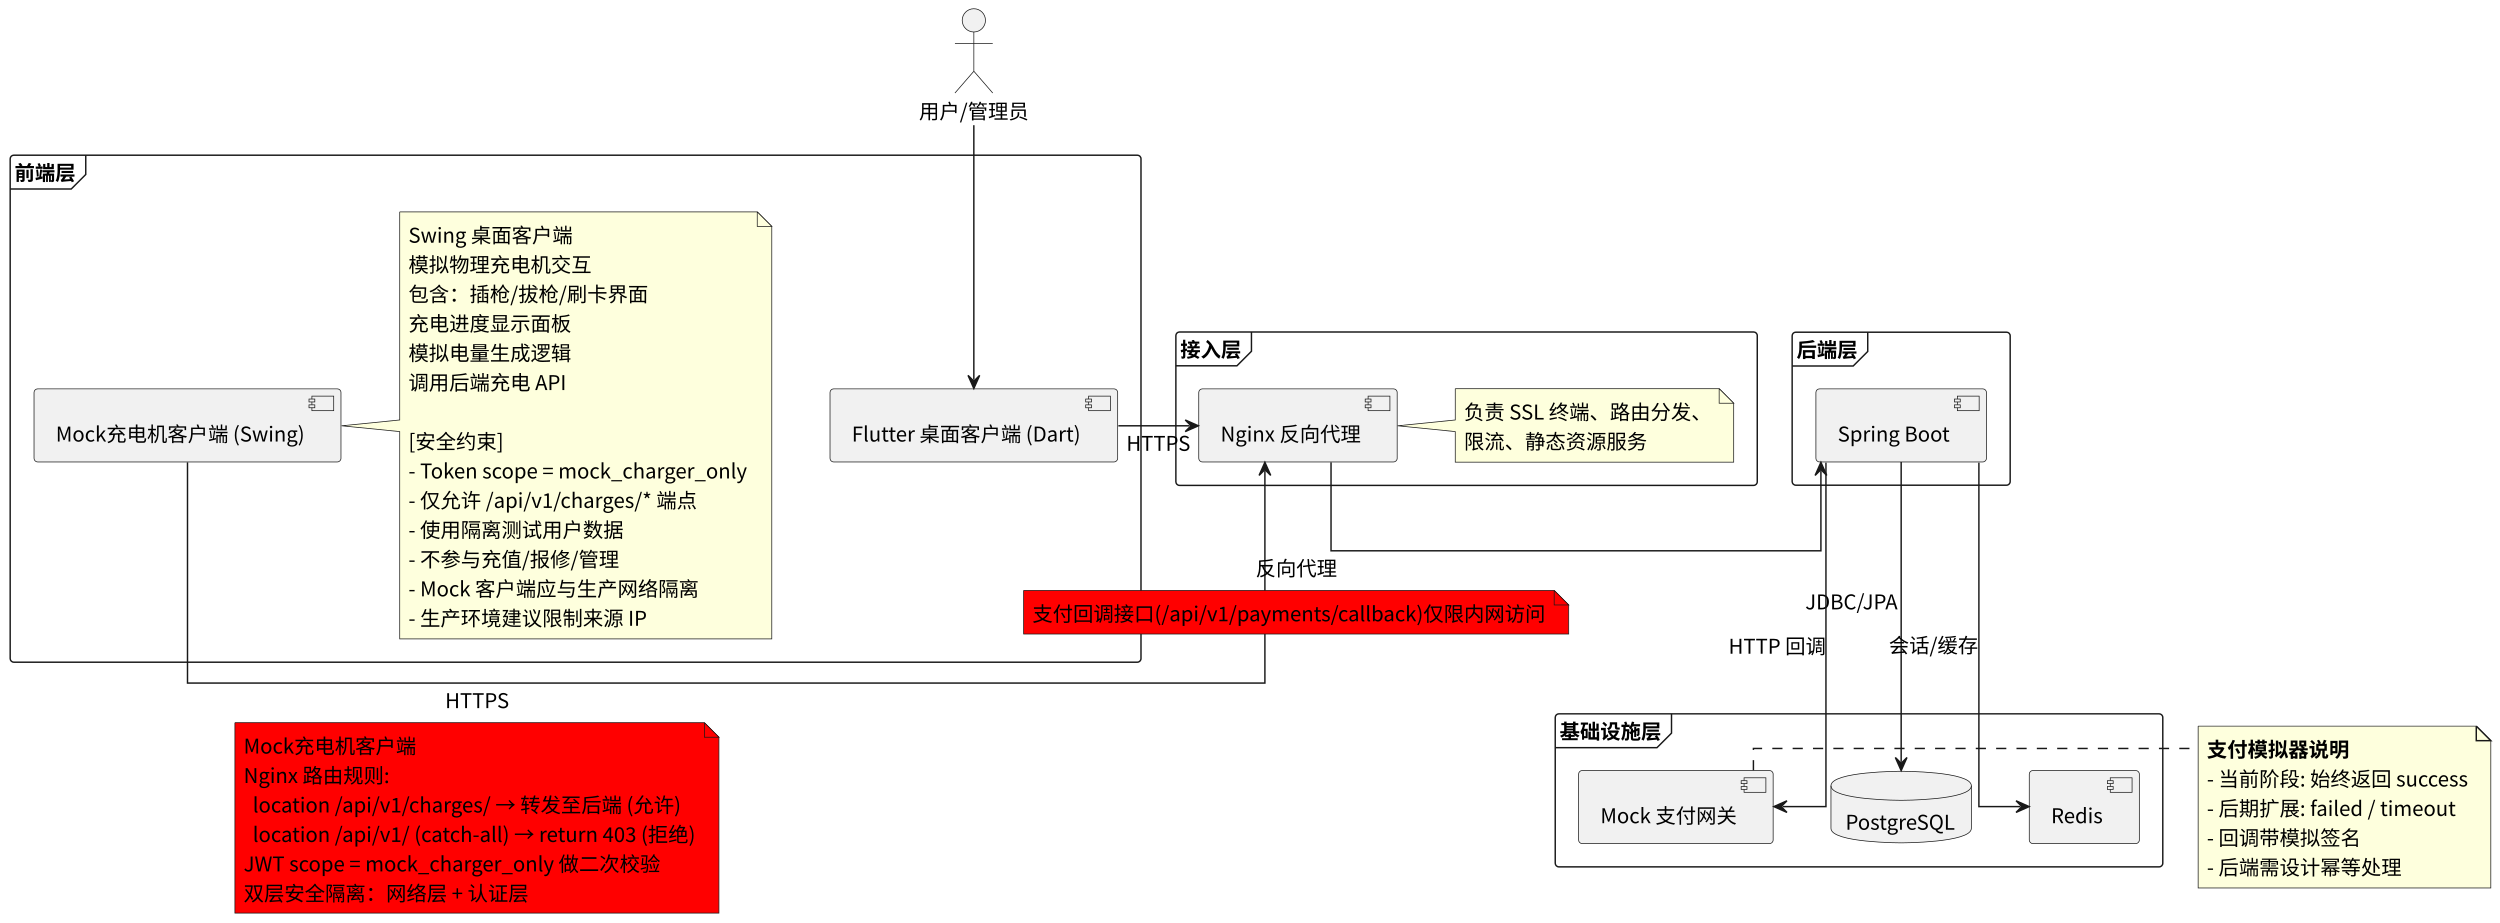
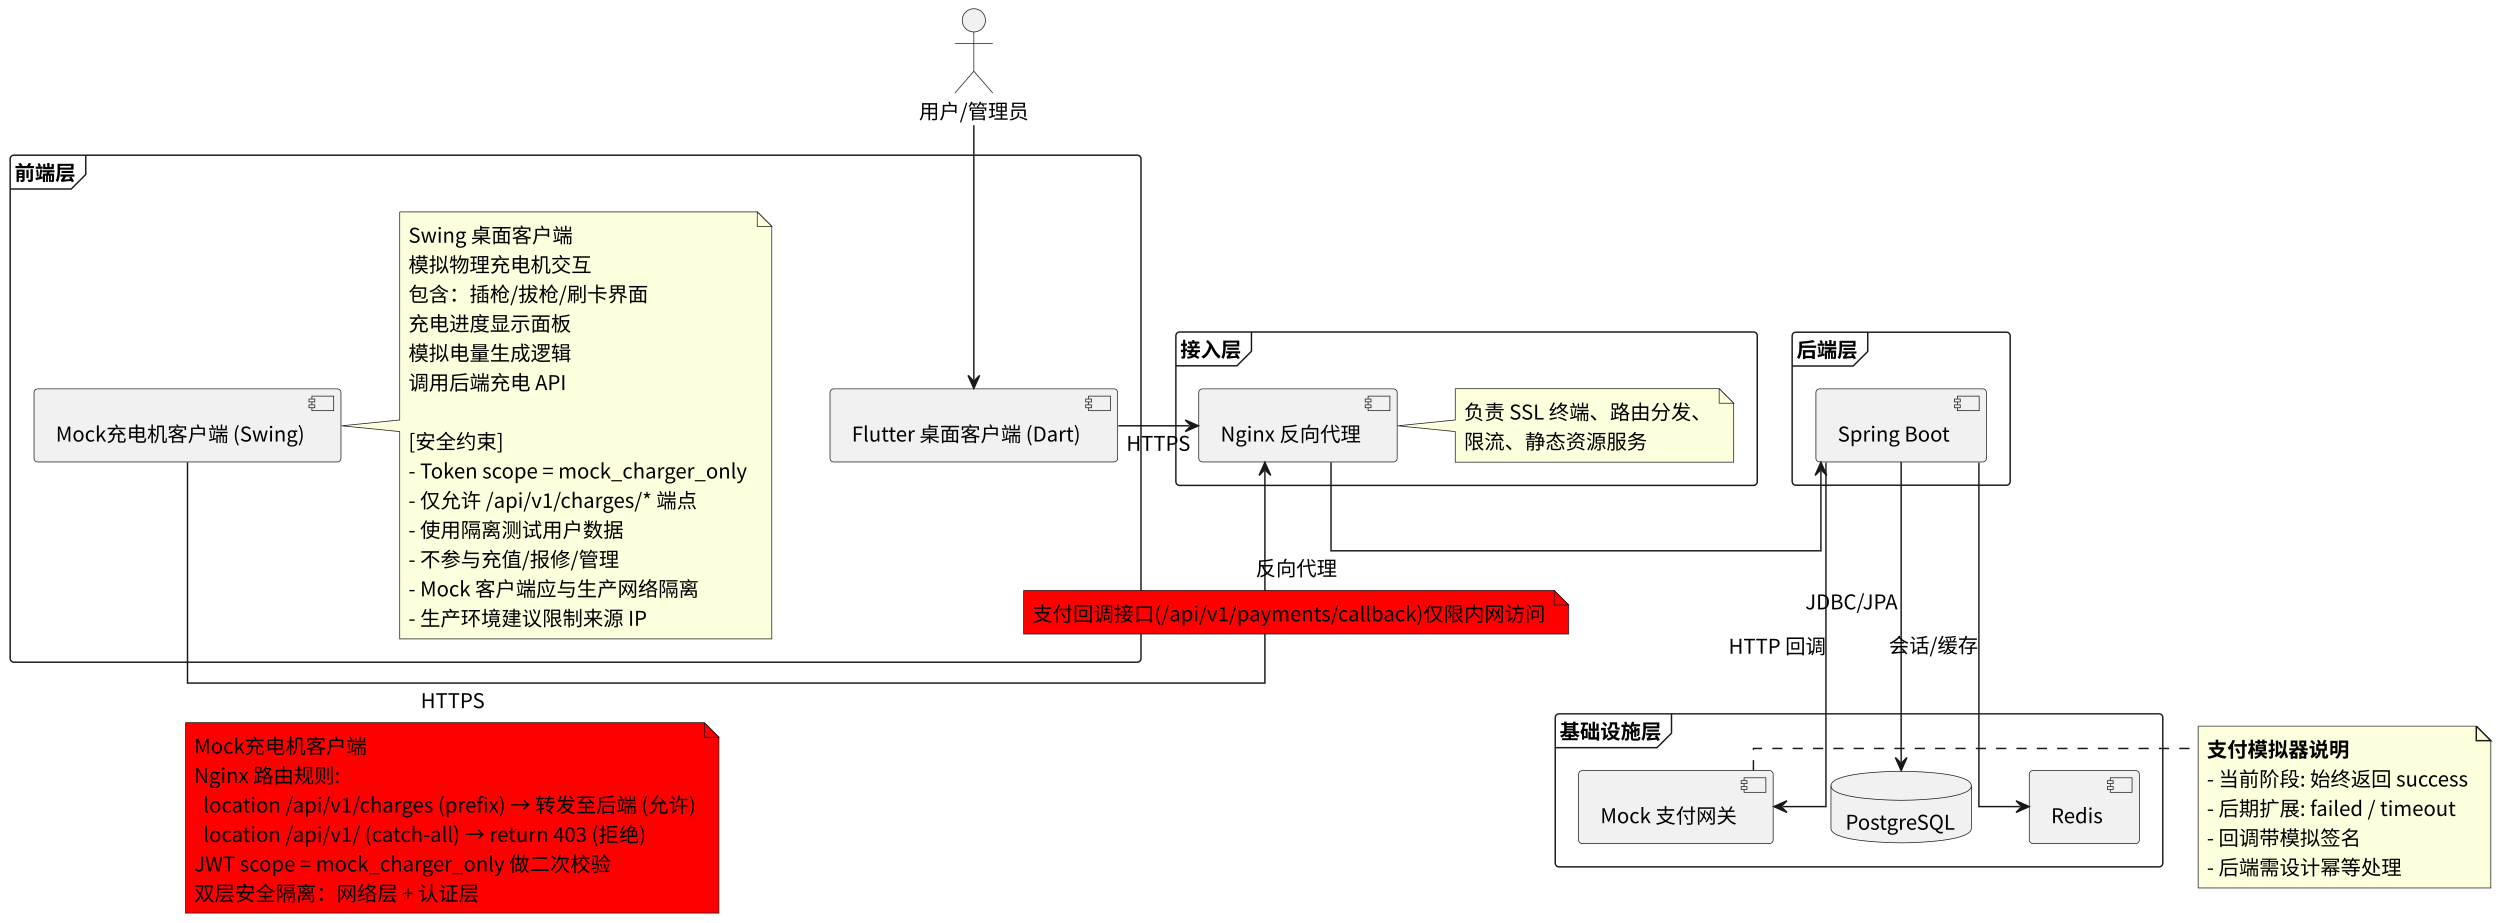
<svg xmlns="http://www.w3.org/2000/svg" contentStyleType="text/css" data-diagram-type="DESCRIPTION" height="635px" preserveAspectRatio="none" style="width:1720px;height:635px;background:#FFFFFF;" version="1.1" viewBox="0 0 1720 635" width="1720px" zoomAndPan="magnify">
  <defs />
  <g>
    <g class="cluster" data-entity="..." data-source-line="7" data-uid="ent0003" id="cluster_...">
      <rect fill="none" height="348.81" rx="2.5" ry="2.5" style="stroke:#181818;stroke-width:1;" width="778" x="7" y="106.77" />
      <path d="M59,106.77 L59,120.042 L49,130.042 L7,130.042" fill="none" style="stroke:#181818;stroke-width:1;" />
      <text fill="#000000" font-family="Noto Sans CJK SC" font-size="14" font-weight="bold" lengthAdjust="spacing" textLength="42" x="10" y="124.01">前端层</text>
    </g>
    <g class="cluster" data-entity="..." data-source-line="28" data-uid="ent0009" id="cluster_...">
      <rect fill="none" height="105.54" rx="2.5" ry="2.5" style="stroke:#181818;stroke-width:1;" width="400" x="809" y="228.41" />
      <path d="M861,228.41 L861,241.682 L851,251.682 L809,251.682" fill="none" style="stroke:#181818;stroke-width:1;" />
      <text fill="#000000" font-family="Noto Sans CJK SC" font-size="14" font-weight="bold" lengthAdjust="spacing" textLength="42" x="812" y="245.65">接入层</text>
    </g>
    <g class="cluster" data-entity="..." data-source-line="36" data-uid="ent0014" id="cluster_...">
      <rect fill="none" height="105.27" rx="2.5" ry="2.5" style="stroke:#181818;stroke-width:1;" width="150" x="1233" y="228.54" />
      <path d="M1285,228.54 L1285,241.812 L1275,251.812 L1233,251.812" fill="none" style="stroke:#181818;stroke-width:1;" />
      <text fill="#000000" font-family="Noto Sans CJK SC" font-size="14" font-weight="bold" lengthAdjust="spacing" textLength="42" x="1236" y="245.78">后端层</text>
    </g>
    <g class="cluster" data-entity="....." data-source-line="40" data-uid="ent0016" id="cluster_.....">
      <rect fill="none" height="105.28" rx="2.5" ry="2.5" style="stroke:#181818;stroke-width:1;" width="418" x="1070" y="491.12" />
      <path d="M1150,491.12 L1150,504.392 L1140,514.392 L1070,514.392" fill="none" style="stroke:#181818;stroke-width:1;" />
      <text fill="#000000" font-family="Noto Sans CJK SC" font-size="14" font-weight="bold" lengthAdjust="spacing" textLength="70" x="1073" y="508.36">基础设施层</text>
    </g>
    <g class="entity" data-entity="FE" data-source-line="8" data-uid="ent0004" id="entity_FE">
      <rect fill="#F1F1F1" height="50.272" rx="2.5" ry="2.5" style="stroke:#181818;stroke-width:0.5;" width="197.905" x="571.05" y="267.54" />
      <rect fill="#F1F1F1" height="10" style="stroke:#181818;stroke-width:0.5;" width="15" x="748.955" y="272.54" />
      <rect fill="#F1F1F1" height="2" style="stroke:#181818;stroke-width:0.5;" width="4" x="746.955" y="274.54" />
      <rect fill="#F1F1F1" height="2" style="stroke:#181818;stroke-width:0.5;" width="4" x="746.955" y="278.54" />
      <text fill="#000000" font-family="Noto Sans CJK SC" font-size="14" lengthAdjust="spacing" textLength="157.905" x="586.05" y="303.78">Flutter 桌面客户端 (Dart)</text>
    </g>
    <g class="entity" data-entity="MC" data-source-line="9" data-uid="ent0005" id="entity_MC">
      <rect fill="#F1F1F1" height="50.272" rx="2.5" ry="2.5" style="stroke:#181818;stroke-width:0.5;" width="211.177" x="23.41" y="267.54" />
      <rect fill="#F1F1F1" height="10" style="stroke:#181818;stroke-width:0.5;" width="15" x="214.587" y="272.54" />
      <rect fill="#F1F1F1" height="2" style="stroke:#181818;stroke-width:0.5;" width="4" x="212.587" y="274.54" />
      <rect fill="#F1F1F1" height="2" style="stroke:#181818;stroke-width:0.5;" width="4" x="212.587" y="278.54" />
      <text fill="#000000" font-family="Noto Sans CJK SC" font-size="14" lengthAdjust="spacing" textLength="171.177" x="38.41" y="303.78">Mock充电机客户端 (Swing)</text>
    </g>
    <g class="entity" data-entity="GMN6" data-source-line="11" data-uid="ent0007" id="entity_GMN6">
      <path d="M275.01,145.77 L275.01,288.94 L234.94,292.94 L275.01,296.94 L275.01,439.577 A0,0 0 0 0 275.01,439.577 L530.985,439.577 A0,0 0 0 0 530.985,439.577 L530.985,155.77 L520.985,145.77 L275.01,145.77 A0,0 0 0 0 275.01,145.77" fill="#FEFFDD" style="stroke:#181818;stroke-width:0.5;" />
      <path d="M520.985,145.77 L520.985,155.77 L530.985,155.77 L520.985,145.77" fill="#FEFFDD" style="stroke:#181818;stroke-width:0.5;" />
      <text fill="#000000" font-family="Noto Sans CJK SC" font-size="14" lengthAdjust="spacing" textLength="112.993" x="281.01" y="167.01">Swing 桌面客户端</text>
      <text fill="#000000" font-family="Noto Sans CJK SC" font-size="14" lengthAdjust="spacing" textLength="125.999" x="281.01" y="187.282">模拟物理充电机交互</text>
      <text fill="#000000" font-family="Noto Sans CJK SC" font-size="14" lengthAdjust="spacing" textLength="164.975" x="281.01" y="207.554">包含：插枪/拔枪/刷卡界面</text>
      <text fill="#000000" font-family="Noto Sans CJK SC" font-size="14" lengthAdjust="spacing" textLength="111.999" x="281.01" y="227.826">充电进度显示面板</text>
      <text fill="#000000" font-family="Noto Sans CJK SC" font-size="14" lengthAdjust="spacing" textLength="111.999" x="281.01" y="248.098">模拟电量生成逻辑</text>
      <text fill="#000000" font-family="Noto Sans CJK SC" font-size="14" lengthAdjust="spacing" textLength="108.612" x="281.01" y="268.37">调用后端充电 API</text>
      <text fill="#000000" font-family="Noto Sans CJK SC" font-size="14" lengthAdjust="spacing" textLength="3.136" x="281.01" y="288.641"> </text>
      <text fill="#000000" font-family="Noto Sans CJK SC" font-size="14" lengthAdjust="spacing" textLength="65.464" x="281.01" y="308.913">[安全约束]</text>
      <text fill="#000000" font-family="Noto Sans CJK SC" font-size="14" lengthAdjust="spacing" textLength="234.975" x="281.01" y="329.185">- Token scope = mock_charger_only</text>
      <text fill="#000000" font-family="Noto Sans CJK SC" font-size="14" lengthAdjust="spacing" textLength="199.387" x="281.01" y="349.457">- 仅允许 /api/v1/charges/* 端点</text>
      <text fill="#000000" font-family="Noto Sans CJK SC" font-size="14" lengthAdjust="spacing" textLength="147.993" x="281.01" y="369.729">- 使用隔离测试用户数据</text>
      <text fill="#000000" font-family="Noto Sans CJK SC" font-size="14" lengthAdjust="spacing" textLength="144.969" x="281.01" y="390.001">- 不参与充值/报修/管理</text>
      <text fill="#000000" font-family="Noto Sans CJK SC" font-size="14" lengthAdjust="spacing" textLength="199.849" x="281.01" y="410.273">- Mock 客户端应与生产网络隔离</text>
      <text fill="#000000" font-family="Noto Sans CJK SC" font-size="14" lengthAdjust="spacing" textLength="164.093" x="281.01" y="430.545">- 生产环境建议限制来源 IP</text>
    </g>
    <g class="entity" data-entity="NGX" data-source-line="29" data-uid="ent0010" id="entity_NGX">
      <rect fill="#F1F1F1" height="50.272" rx="2.5" ry="2.5" style="stroke:#181818;stroke-width:0.5;" width="136.516" x="824.74" y="267.54" />
      <rect fill="#F1F1F1" height="10" style="stroke:#181818;stroke-width:0.5;" width="15" x="941.256" y="272.54" />
      <rect fill="#F1F1F1" height="2" style="stroke:#181818;stroke-width:0.5;" width="4" x="939.256" y="274.54" />
      <rect fill="#F1F1F1" height="2" style="stroke:#181818;stroke-width:0.5;" width="4" x="939.256" y="278.54" />
      <text fill="#000000" font-family="Noto Sans CJK SC" font-size="14" lengthAdjust="spacing" textLength="96.516" x="839.74" y="303.78">Nginx 反向代理</text>
    </g>
    <g class="entity" data-entity="GMN11" data-source-line="31" data-uid="ent0012" id="entity_GMN11">
      <path d="M1001.22,267.41 L1001.22,288.94 L961.5,292.94 L1001.22,296.94 L1001.22,317.954 A0,0 0 0 0 1001.22,317.954 L1192.781,317.954 A0,0 0 0 0 1192.781,317.954 L1192.781,277.41 L1182.781,267.41 L1001.22,267.41 A0,0 0 0 0 1001.22,267.41" fill="#FEFFDD" style="stroke:#181818;stroke-width:0.5;" />
      <path d="M1182.781,267.41 L1182.781,277.41 L1192.781,277.41 L1182.781,267.41" fill="#FEFFDD" style="stroke:#181818;stroke-width:0.5;" />
      <text fill="#000000" font-family="Noto Sans CJK SC" font-size="14" lengthAdjust="spacing" textLength="170.561" x="1007.22" y="288.65">负责 SSL 终端、路由分发、</text>
      <text fill="#000000" font-family="Noto Sans CJK SC" font-size="14" lengthAdjust="spacing" textLength="125.999" x="1007.22" y="308.922">限流、静态资源服务</text>
    </g>
    <g class="entity" data-entity="BE" data-source-line="37" data-uid="ent0015" id="entity_BE">
      <rect fill="#F1F1F1" height="50.272" rx="2.5" ry="2.5" style="stroke:#181818;stroke-width:0.5;" width="117.322" x="1249.34" y="267.54" />
      <rect fill="#F1F1F1" height="10" style="stroke:#181818;stroke-width:0.5;" width="15" x="1346.662" y="272.54" />
      <rect fill="#F1F1F1" height="2" style="stroke:#181818;stroke-width:0.5;" width="4" x="1344.662" y="274.54" />
      <rect fill="#F1F1F1" height="2" style="stroke:#181818;stroke-width:0.5;" width="4" x="1344.662" y="278.54" />
      <text fill="#000000" font-family="Noto Sans CJK SC" font-size="14" lengthAdjust="spacing" textLength="77.322" x="1264.34" y="303.78">Spring Boot</text>
    </g>
    <g class="entity" data-entity="DB" data-source-line="41" data-uid="ent0017" id="entity_DB">
      <path d="M1259.7,540.62 C1259.7,530.62 1307.997,530.62 1307.997,530.62 C1307.997,530.62 1356.294,530.62 1356.294,540.62 L1356.294,569.892 C1356.294,579.892 1307.997,579.892 1307.997,579.892 C1307.997,579.892 1259.7,579.892 1259.7,569.892 L1259.7,540.62" fill="#F1F1F1" style="stroke:#181818;stroke-width:0.5;" />
      <path d="M1259.7,540.62 C1259.7,550.62 1307.997,550.62 1307.997,550.62 C1307.997,550.62 1356.294,550.62 1356.294,540.62" fill="none" style="stroke:#181818;stroke-width:0.5;" />
      <text fill="#000000" font-family="Noto Sans CJK SC" font-size="14" lengthAdjust="spacing" textLength="76.594" x="1269.7" y="570.86">PostgreSQL</text>
    </g>
    <g class="entity" data-entity="CACHE" data-source-line="42" data-uid="ent0018" id="entity_CACHE">
      <rect fill="#F1F1F1" height="50.272" rx="2.5" ry="2.5" style="stroke:#181818;stroke-width:0.5;" width="75.728" x="1396.14" y="530.12" />
      <rect fill="#F1F1F1" height="10" style="stroke:#181818;stroke-width:0.5;" width="15" x="1451.868" y="535.12" />
      <rect fill="#F1F1F1" height="2" style="stroke:#181818;stroke-width:0.5;" width="4" x="1449.868" y="537.12" />
      <rect fill="#F1F1F1" height="2" style="stroke:#181818;stroke-width:0.5;" width="4" x="1449.868" y="541.12" />
      <text fill="#000000" font-family="Noto Sans CJK SC" font-size="14" lengthAdjust="spacing" textLength="35.728" x="1411.14" y="566.36">Redis</text>
    </g>
    <g class="entity" data-entity="MOCK" data-source-line="43" data-uid="ent0019" id="entity_MOCK">
      <rect fill="#F1F1F1" height="50.272" rx="2.5" ry="2.5" style="stroke:#181818;stroke-width:0.5;" width="133.856" x="1086.07" y="530.12" />
      <rect fill="#F1F1F1" height="10" style="stroke:#181818;stroke-width:0.5;" width="15" x="1199.926" y="535.12" />
      <rect fill="#F1F1F1" height="2" style="stroke:#181818;stroke-width:0.5;" width="4" x="1197.926" y="537.12" />
      <rect fill="#F1F1F1" height="2" style="stroke:#181818;stroke-width:0.5;" width="4" x="1197.926" y="541.12" />
      <text fill="#000000" font-family="Noto Sans CJK SC" font-size="14" lengthAdjust="spacing" textLength="93.856" x="1101.07" y="566.36">Mock 支付网关</text>
    </g>
    <g class="entity" data-entity="UA" data-source-line="5" data-uid="ent0002" id="entity_UA">
      <ellipse cx="670.004" cy="14" fill="#F1F1F1" rx="8" ry="8" style="stroke:#181818;stroke-width:0.5;" />
      <path d="M670.004,22 L670.004,49 M657.004,30 L683.004,30 M670.004,49 L657.004,64 M670.004,49 L683.004,64" fill="none" style="stroke:#181818;stroke-width:0.5;" />
      <text fill="#000000" font-family="Noto Sans CJK SC" font-size="14" lengthAdjust="spacing" textLength="75.488" x="632.26" y="81.74">用户/管理员</text>
    </g>
    <g class="entity" data-entity="GMN27" data-source-line="59" data-uid="ent0028" id="entity_GMN27">
      <path d="M1512.33,499.58 L1512.33,610.94 L1713.677,610.94 L1713.677,509.58 L1703.677,499.58 L1512.33,499.58" fill="#FEFFDD" style="stroke:#181818;stroke-width:0.5;" />
      <path d="M1703.677,499.58 L1703.677,509.58 L1713.677,509.58 L1703.677,499.58" fill="#FEFFDD" style="stroke:#181818;stroke-width:1;" />
      <text fill="#000000" font-family="Noto Sans CJK SC" font-size="14" font-weight="bold" lengthAdjust="spacing" textLength="98" x="1518.33" y="520.82">支付模拟器说明</text>
      <text fill="#000000" font-family="Noto Sans CJK SC" font-size="14" lengthAdjust="spacing" textLength="180.347" x="1518.33" y="541.092">- 当前阶段: 始终返回 success</text>
      <text fill="#000000" font-family="Noto Sans CJK SC" font-size="14" lengthAdjust="spacing" textLength="171.583" x="1518.33" y="561.364">- 后期扩展: failed / timeout</text>
      <text fill="#000000" font-family="Noto Sans CJK SC" font-size="14" lengthAdjust="spacing" textLength="105.993" x="1518.33" y="581.636">- 回调带模拟签名</text>
      <text fill="#000000" font-family="Noto Sans CJK SC" font-size="14" lengthAdjust="spacing" textLength="133.993" x="1518.33" y="601.908">- 后端需设计幂等处理</text>
    </g>
    <g class="link" data-entity-1="UA" data-entity-2="FE" data-source-line="46" data-uid="lnk20" id="link_UA_FE">
      <path d="M670,86.15 C670,137.49 670,218.41 670,261.26" fill="none" id="UA-to-FE" style="stroke:#181818;stroke-width:1;" />
      <polygon fill="#181818" points="670,267.26,674,258.26,670,262.26,666,258.26,670,267.26" style="stroke:#181818;stroke-width:1;" />
    </g>
    <g class="link" data-entity-1="FE" data-entity-2="NGX" data-source-line="47" data-uid="lnk21" id="link_FE_NGX">
      <path d="M769.43,292.94 C788.02,292.94 801.05,292.94 818.44,292.94" fill="none" id="FE-to-NGX" style="stroke:#181818;stroke-width:1;" />
      <polygon fill="#181818" points="824.44,292.94,815.44,288.94,819.44,292.94,815.44,296.94,824.44,292.94" style="stroke:#181818;stroke-width:1;" />
      <text fill="#000000" font-family="Noto Sans CJK SC" font-size="14" lengthAdjust="spacing" textLength="44.17" x="774.94" y="310.18">HTTPS</text>
    </g>
    <g class="link" data-entity-1="MC" data-entity-2="NGX" data-source-line="49" data-uid="lnk22" id="link_MC_NGX">
      <path d="M129,318.07 C129,367.09 129,469.94 129,469.94 C129,469.94 870.25,469.94 870.25,469.94 C870.25,469.94 870.25,373.09 870.25,324.07" fill="none" id="MC-to-NGX" style="stroke:#181818;stroke-width:1;" />
      <polygon fill="#181818" points="870.25,318.07,866.25,327.07,870.25,323.07,874.25,327.07,870.25,318.07" style="stroke:#181818;stroke-width:1;" />
-       <text fill="#000000" font-family="Noto Sans CJK SC" font-size="14" lengthAdjust="spacing" textLength="44.17" x="306.267" y="487.18">HTTPS</text>
-       <path d="M161.62,497.212 L161.62,628.212 L494.62,628.212 L494.62,507.212 L484.62,497.212 L161.62,497.212" fill="#FF0000" style="stroke:#181818;stroke-width:0.5;" />
+       <text fill="#000000" font-family="Noto Sans CJK SC" font-size="14" lengthAdjust="spacing" textLength="44.17" x="289.459" y="487.18">HTTPS</text>
+       <path d="M127.62,497.212 L127.62,628.212 L494.62,628.212 L494.62,507.212 L484.62,497.212 L127.62,497.212" fill="#FF0000" style="stroke:#181818;stroke-width:0.5;" />
      <path d="M484.62,497.212 L484.62,507.212 L494.62,507.212 L484.62,497.212" fill="#FF0000" style="stroke:#181818;stroke-width:0.5;" />
-       <text fill="#000000" font-family="Noto Sans CJK SC" font-size="14" lengthAdjust="spacing" textLength="118.719" x="167.62" y="518.452">Mock充电机客户端</text>
-       <text fill="#000000" font-family="Noto Sans CJK SC" font-size="14" lengthAdjust="spacing" textLength="100.408" x="167.62" y="538.724">Nginx 路由规则:</text>
-       <text fill="#000000" font-family="Noto Sans CJK SC" font-size="14" lengthAdjust="spacing" textLength="296.225" x="173.892" y="558.996">location /api/v1/charges/ → 转发至后端 (允许)</text>
-       <text fill="#000000" font-family="Noto Sans CJK SC" font-size="14" lengthAdjust="spacing" textLength="306.193" x="173.892" y="579.268">location /api/v1/ (catch-all) → return 403 (拒绝)</text>
-       <text fill="#000000" font-family="Noto Sans CJK SC" font-size="14" lengthAdjust="spacing" textLength="287.391" x="167.62" y="599.539">JWT scope = mock_charger_only 做二次校验</text>
-       <text fill="#000000" font-family="Noto Sans CJK SC" font-size="14" lengthAdjust="spacing" textLength="196.041" x="167.62" y="619.811">双层安全隔离：网络层 + 认证层</text>
+       <text fill="#000000" font-family="Noto Sans CJK SC" font-size="14" lengthAdjust="spacing" textLength="118.719" x="133.62" y="518.452">Mock充电机客户端</text>
+       <text fill="#000000" font-family="Noto Sans CJK SC" font-size="14" lengthAdjust="spacing" textLength="100.408" x="133.62" y="538.724">Nginx 路由规则:</text>
+       <text fill="#000000" font-family="Noto Sans CJK SC" font-size="14" lengthAdjust="spacing" textLength="340.577" x="139.892" y="558.996">location /api/v1/charges (prefix) → 转发至后端 (允许)</text>
+       <text fill="#000000" font-family="Noto Sans CJK SC" font-size="14" lengthAdjust="spacing" textLength="306.193" x="139.892" y="579.268">location /api/v1/ (catch-all) → return 403 (拒绝)</text>
+       <text fill="#000000" font-family="Noto Sans CJK SC" font-size="14" lengthAdjust="spacing" textLength="287.391" x="133.62" y="599.539">JWT scope = mock_charger_only 做二次校验</text>
+       <text fill="#000000" font-family="Noto Sans CJK SC" font-size="14" lengthAdjust="spacing" textLength="196.041" x="133.62" y="619.811">双层安全隔离：网络层 + 认证层</text>
    </g>
    <g class="link" data-entity-1="NGX" data-entity-2="BE" data-source-line="52" data-uid="lnk23" id="link_NGX_BE">
      <path d="M915.75,318.09 C915.75,343.54 915.75,378.94 915.75,378.94 C915.75,378.94 1252.79,378.94 1252.79,378.94 C1252.79,378.94 1252.79,349.54 1252.79,324.09" fill="none" id="NGX-to-BE" style="stroke:#181818;stroke-width:1;" />
      <polygon fill="#181818" points="1252.79,318.09,1248.79,327.09,1252.79,323.09,1256.79,327.09,1252.79,318.09" style="stroke:#181818;stroke-width:1;" />
      <text fill="#000000" font-family="Noto Sans CJK SC" font-size="14" lengthAdjust="spacing" textLength="56" x="863.876" y="396.18">反向代理</text>
      <path d="M704.27,406.212 L704.27,436.212 L1079.27,436.212 L1079.27,416.212 L1069.27,406.212 L704.27,406.212" fill="#FF0000" style="stroke:#181818;stroke-width:0.5;" />
      <path d="M1069.27,406.212 L1069.27,416.212 L1079.27,416.212 L1069.27,406.212" fill="#FF0000" style="stroke:#181818;stroke-width:0.5;" />
      <text fill="#000000" font-family="Noto Sans CJK SC" font-size="14" lengthAdjust="spacing" textLength="354.212" x="710.27" y="427.452">支付回调接口(/api/v1/payments/callback)仅限内网访问</text>
    </g>
    <g class="link" data-entity-1="BE" data-entity-2="DB" data-source-line="54" data-uid="lnk24" id="link_BE_DB">
      <path d="M1308,317.85 C1308,368.05 1308,474.03 1308,524.16" fill="none" id="BE-to-DB" style="stroke:#181818;stroke-width:1;" />
      <polygon fill="#181818" points="1308,530.16,1312,521.16,1308,525.16,1304,521.16,1308,530.16" style="stroke:#181818;stroke-width:1;" />
      <text fill="#000000" font-family="Noto Sans CJK SC" font-size="14" lengthAdjust="spacing" textLength="65.604" x="1242" y="419.25">JDBC/JPA</text>
    </g>
    <g class="link" data-entity-1="BE" data-entity-2="MOCK" data-source-line="55" data-uid="lnk25" id="link_BE_MOCK">
      <path d="M1256.25,318.3 C1256.25,384.29 1256.25,554.94 1256.25,554.94 C1256.25,554.94 1246.02,554.94 1226.43,554.94" fill="none" id="BE-to-MOCK" style="stroke:#181818;stroke-width:1;" />
      <polygon fill="#181818" points="1220.43,554.94,1229.43,558.94,1225.43,554.94,1229.43,550.94,1220.43,554.94" style="stroke:#181818;stroke-width:1;" />
      <text fill="#000000" font-family="Noto Sans CJK SC" font-size="14" lengthAdjust="spacing" textLength="66.962" x="1189.25" y="449.77">HTTP 回调</text>
    </g>
    <g class="link" data-entity-1="BE" data-entity-2="CACHE" data-source-line="56" data-uid="lnk26" id="link_BE_CACHE">
      <path d="M1361.48,318.3 C1361.48,384.29 1361.48,554.94 1361.48,554.94 C1361.48,554.94 1372.49,554.94 1390.04,554.94" fill="none" id="BE-to-CACHE" style="stroke:#181818;stroke-width:1;" />
      <polygon fill="#181818" points="1396.04,554.94,1387.04,550.94,1391.04,554.94,1387.04,558.94,1396.04,554.94" style="stroke:#181818;stroke-width:1;" />
      <text fill="#000000" font-family="Noto Sans CJK SC" font-size="14" lengthAdjust="spacing" textLength="61.488" x="1299.48" y="449.14">会话/缓存</text>
    </g>
    <g class="link" data-entity-1="MOCK" data-entity-2="GMN27" data-source-line="59" data-uid="lnk29" id="link_MOCK_GMN27">
      <path d="M1206.35,529.95 C1206.35,521.85 1206.35,514.94 1206.35,514.94 C1206.35,514.94 1391.52,514.94 1511.96,514.94" fill="none" id="MOCK-GMN27" style="stroke:#181818;stroke-width:1;stroke-dasharray:7,7;" />
    </g>
  </g>
</svg>
